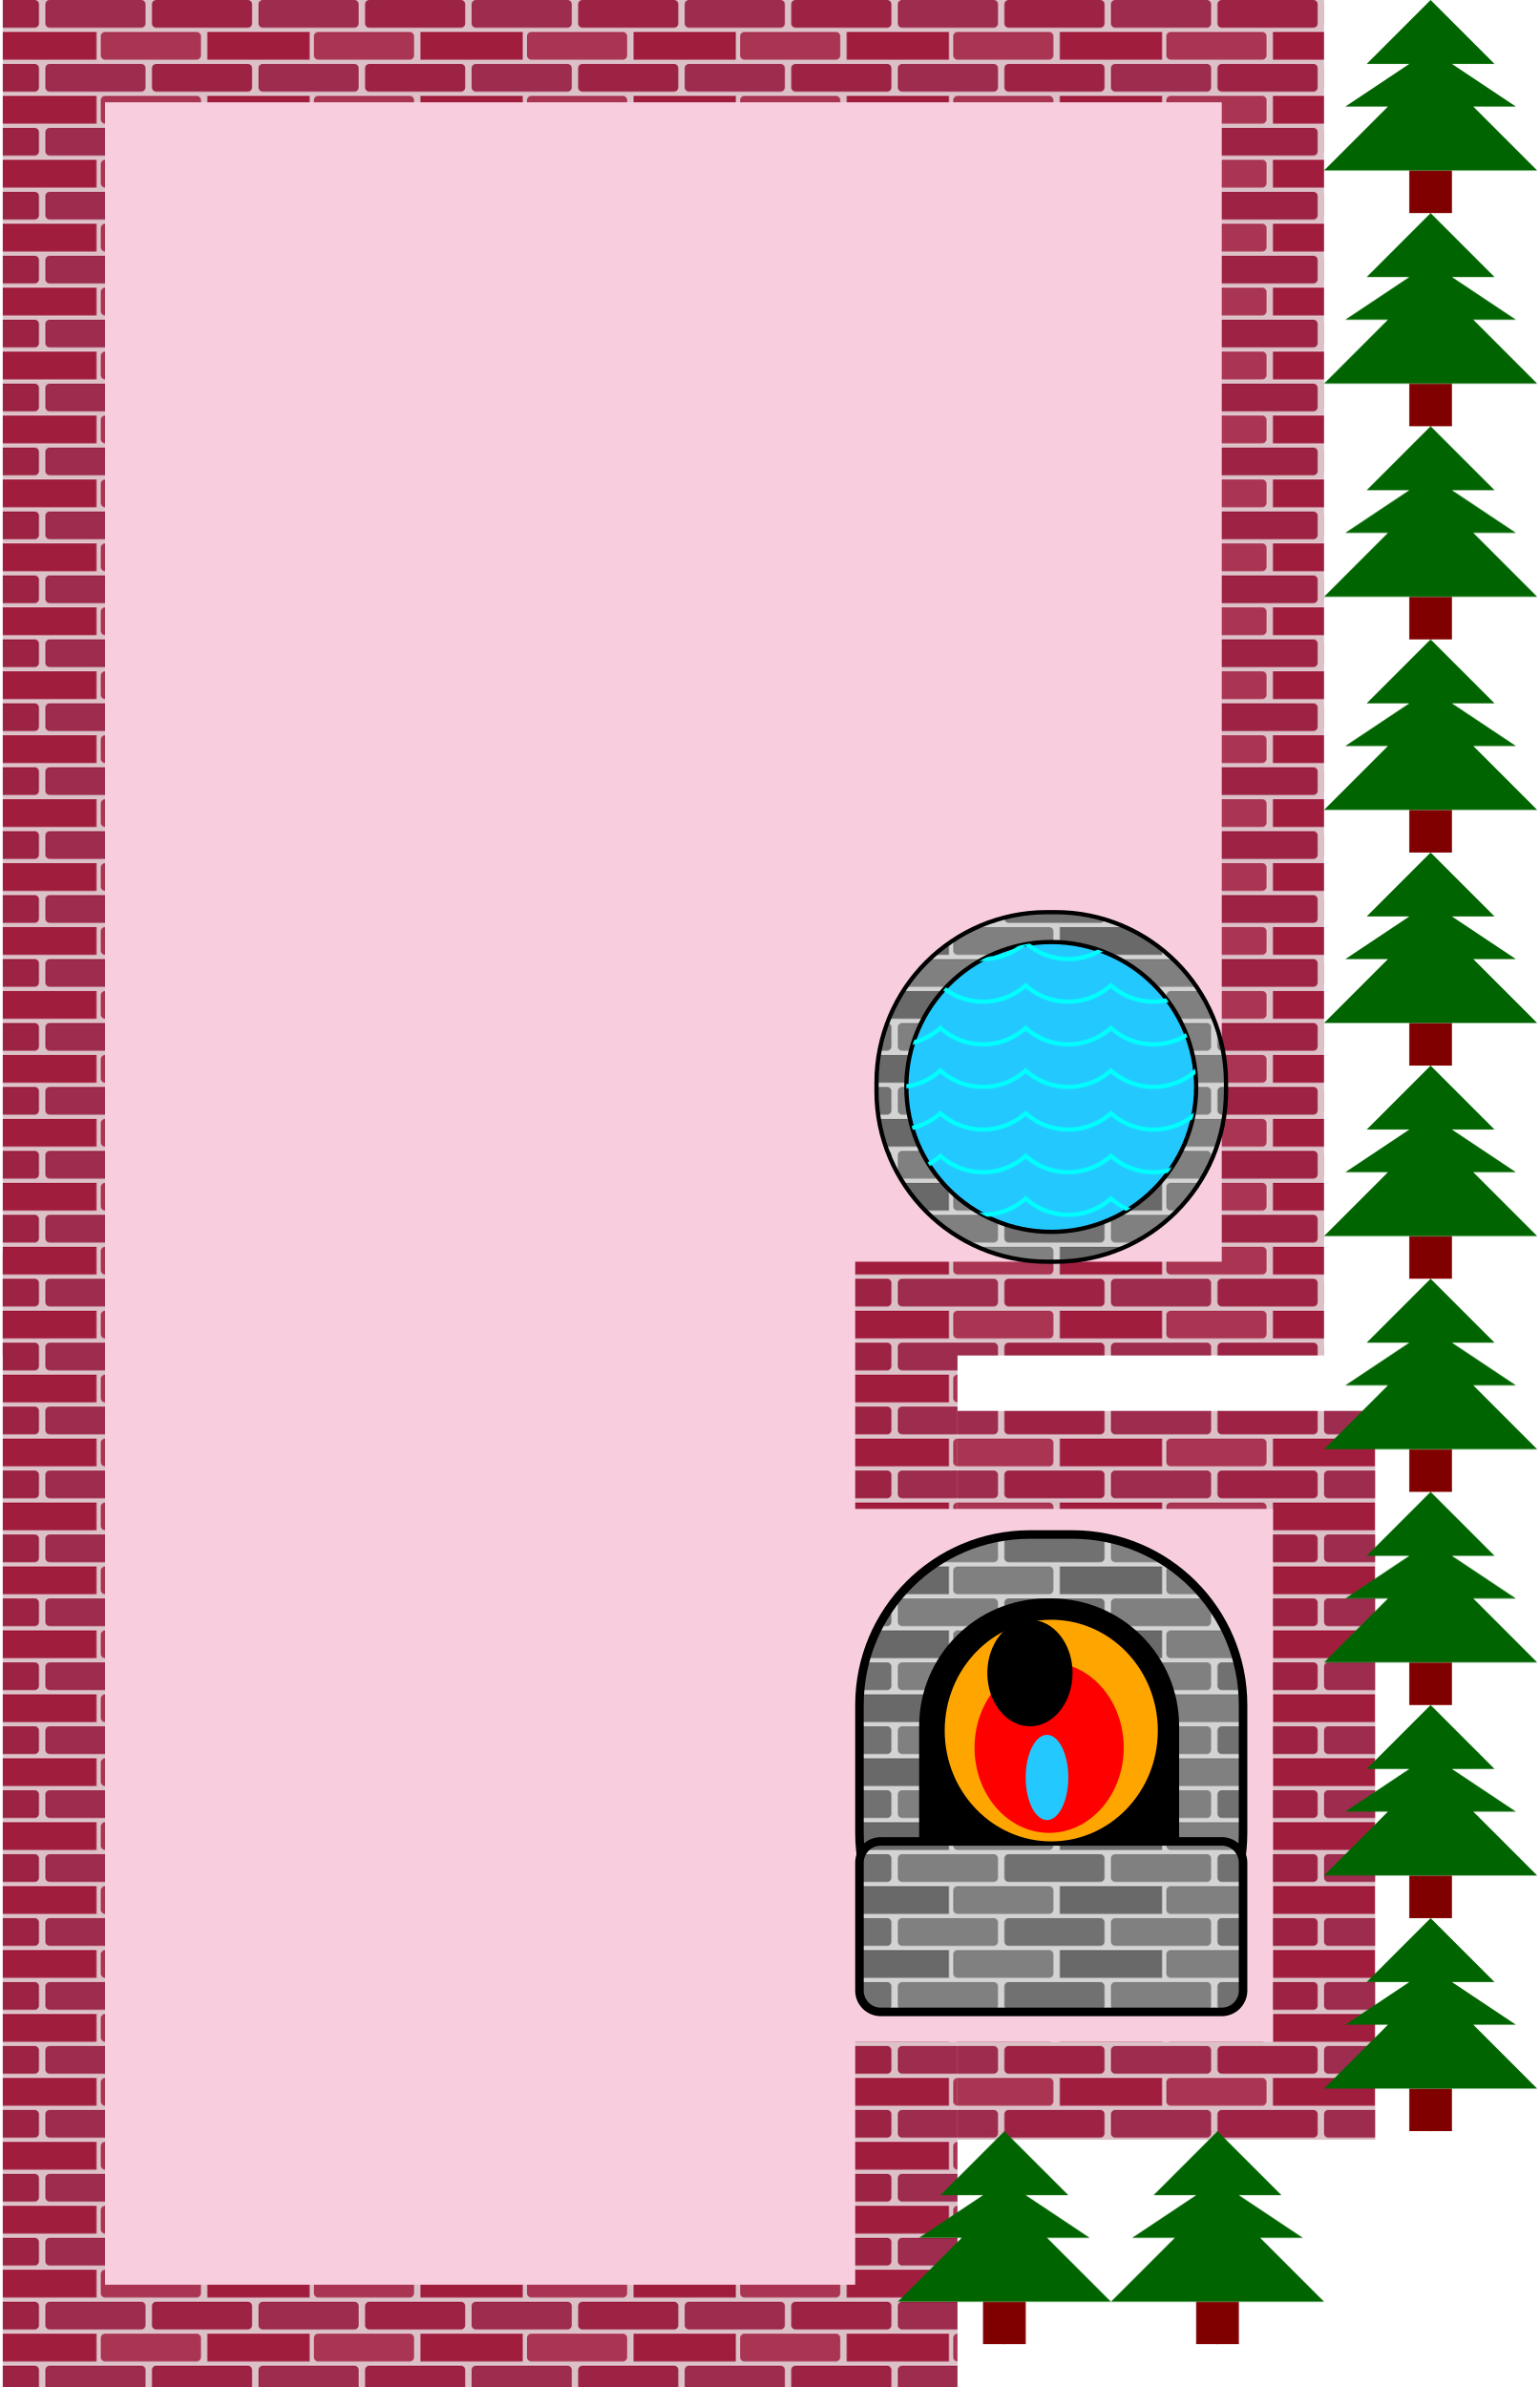
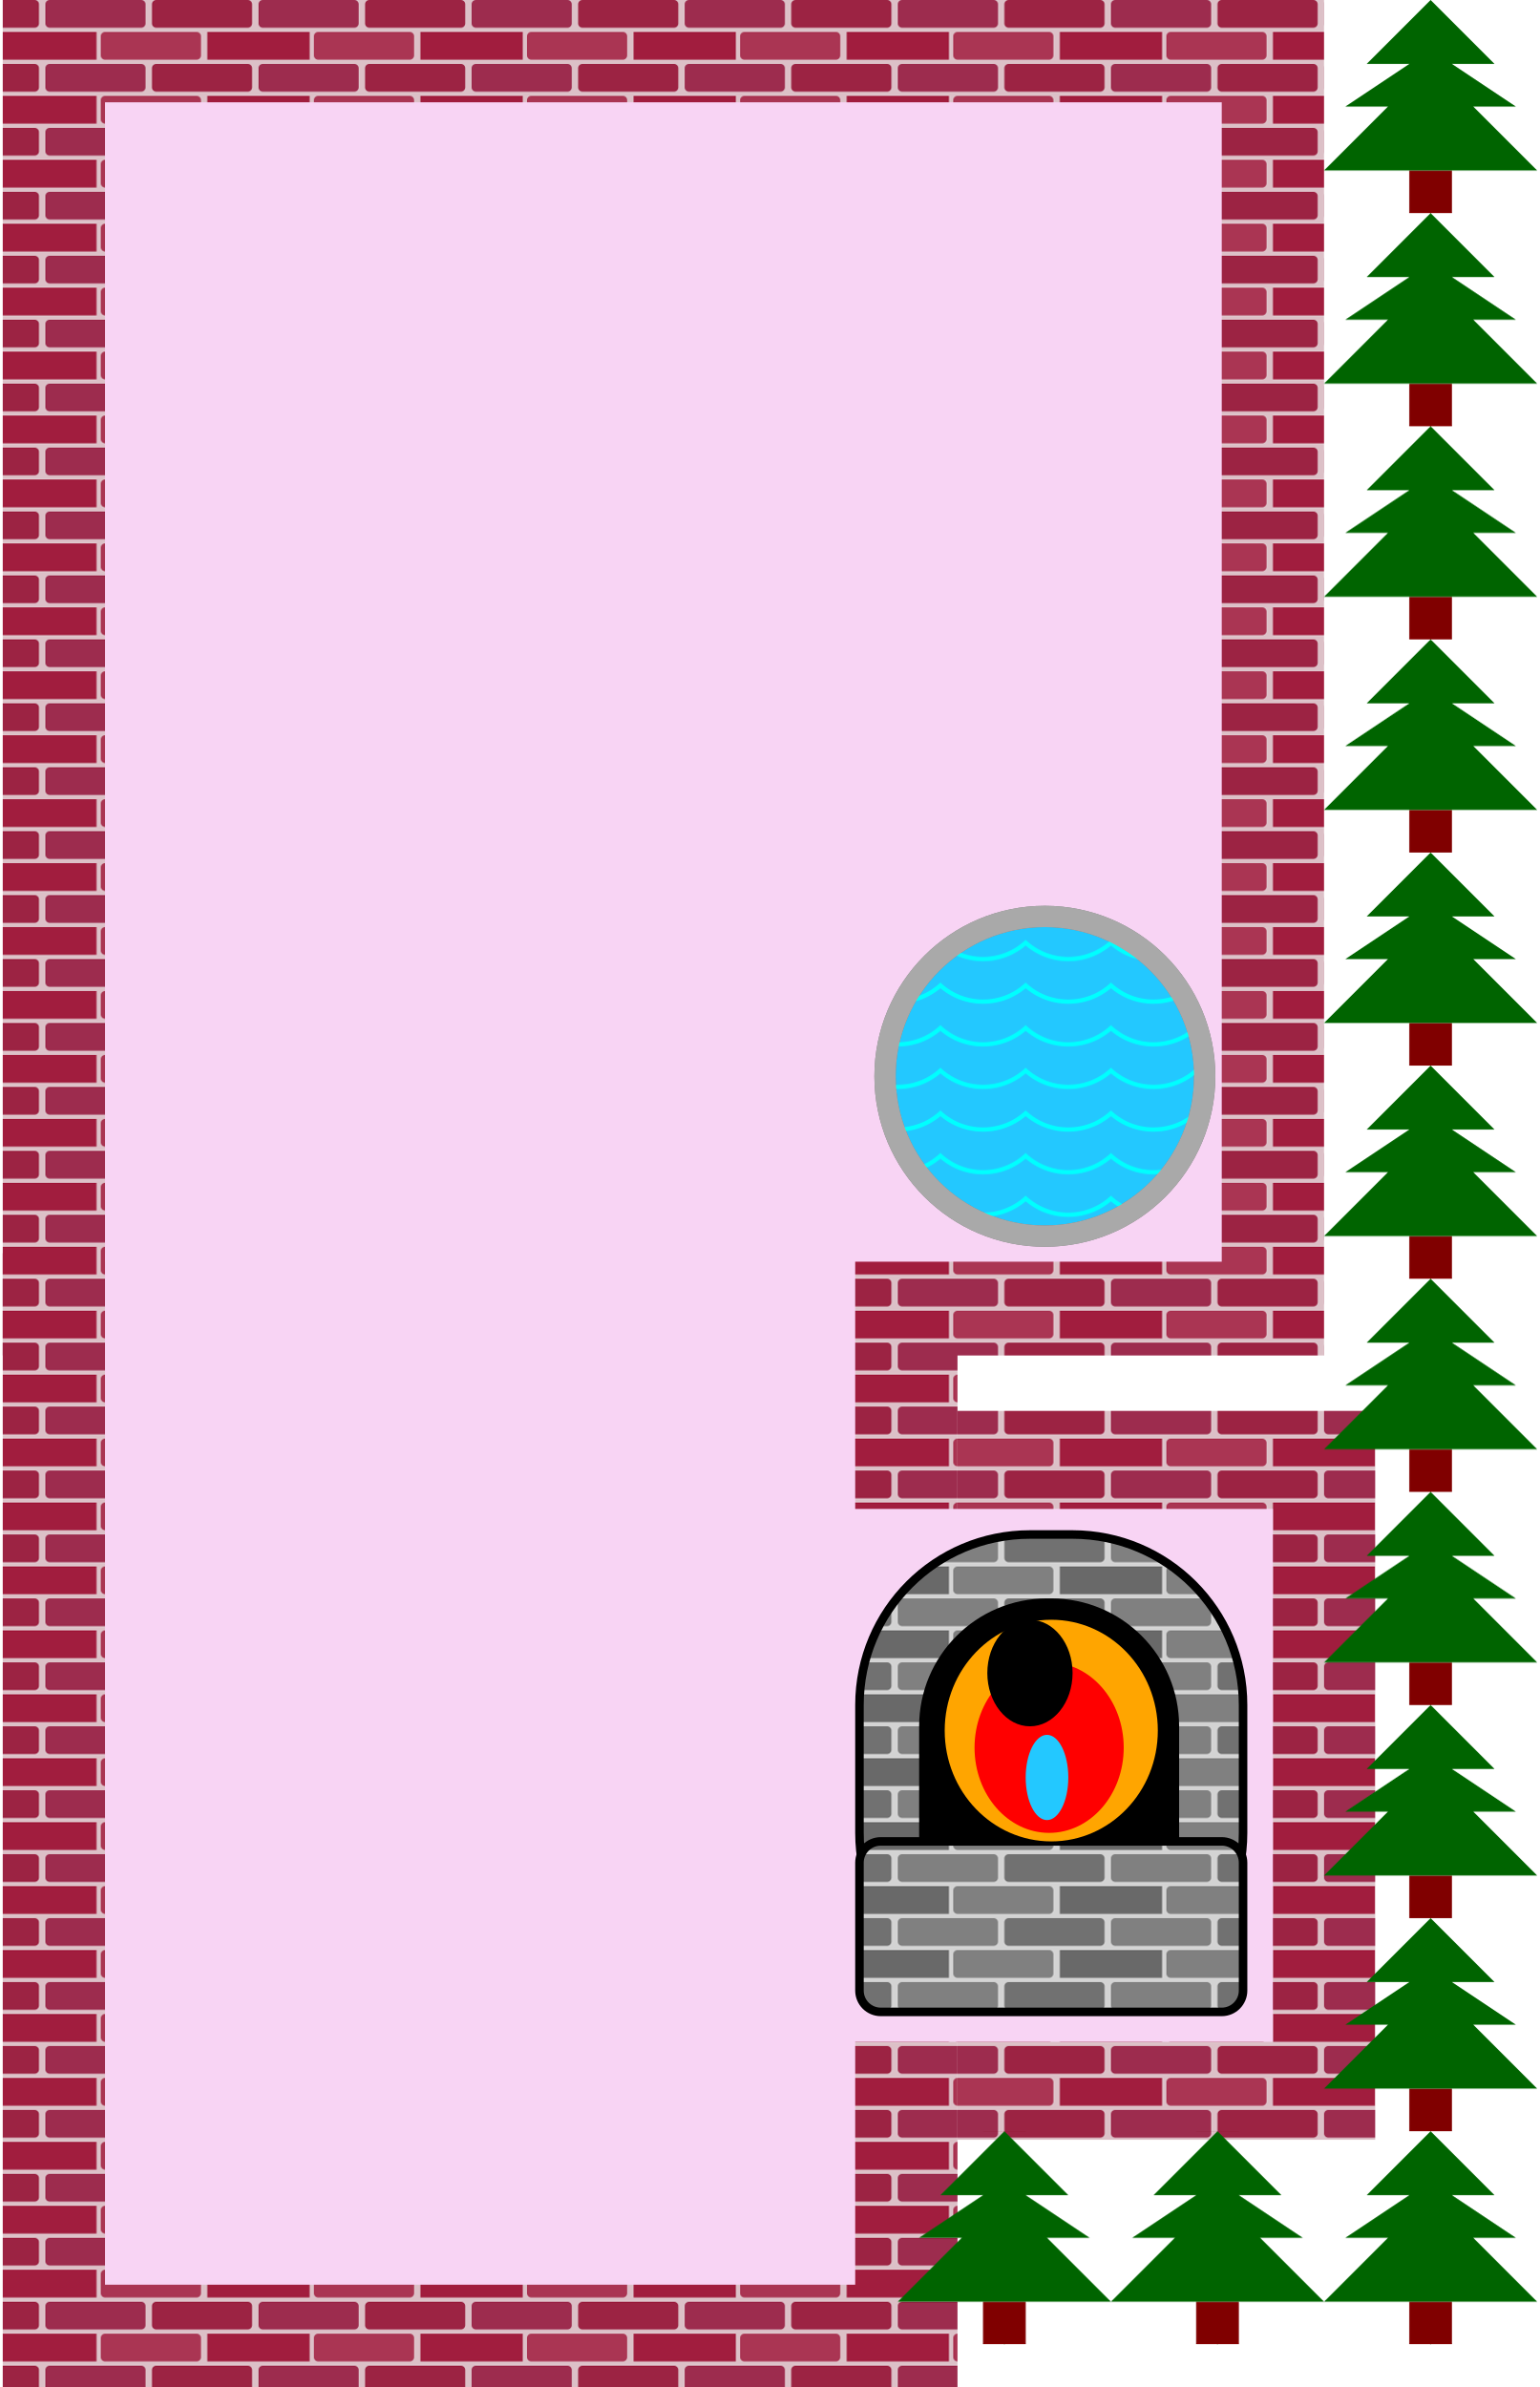
<svg xmlns="http://www.w3.org/2000/svg" width="360" height="558" class="block2" viewBox="60 0 320 560">
  <defs>
    <pattern id="my3pattern" patternUnits="userSpaceOnUse" x="0" y="0" width="50" height="15">
      <rect width="50" height="15" x="0" y="0" fill="lightgrey" />
      <rect width="23.5" height="6.5" x="0" y="0" rx="1" fill="grey" />
      <rect width="23.5" height="6.5" x="25" y="0" rx="1" fill="#717171" />
      <rect width="12" height="6.5" x="0" y="7.5" fill="dimgrey" />
      <rect width="23.5" height="6.5" x="13" y="7.5" rx="1" fill="#808080" />
      <rect width="12" height="6.5" x="38" y="7.5" fill="dimgrey" />
    </pattern>
    <pattern id="waterPattern" patternUnits="userSpaceOnUse" x="0" y="0" height="10" width="20">
      <circle cx="10" cy="-10" r="15" fill="transparent" stroke="aqua" stroke-width="1" />
    </pattern>
    <pattern id="my4pattern" patternUnits="userSpaceOnUse" x="0" y="0" width="50" height="15">
      <rect width="50" height="15" x="0" y="0" fill="#dcc0c7" />
      <rect width="23.5" height="6.5" x="0" y="0" rx="1" fill="#9d2c4e" />
      <rect width="23.5" height="6.5" x="25" y="0" rx="1" fill="#9c2343" />
      <rect width="12" height="6.5" x="0" y="7.5" fill="#a11d3e" />
      <rect width="23.5" height="6.5" x="13" y="7.5" rx="1" fill="#aa3553" />
      <rect width="12" height="6.5" x="38" y="7.5" fill="#a11d3e" />
    </pattern>
    <pattern id="treePattern" patternUnits="userSpaceOnUse" x="0" y="0" height="50" width="50">
      <rect width="10" height="10" x="20" y="40" fill="maroon" />
      <polygon points="25,0 40,15 30,15 45,25 35,25 50,40 0,40 15,25 5,25 20,15 10,15 " style="fill:darkgreen;" />
    </pattern>
  </defs>
  <rect width="310" height="318" x="40" y="0" fill="url(#my4pattern)" />
  <rect width="224" height="318" x="40" y="294" fill="url(#my4pattern)" />
  <rect width="98" height="171" x="264" y="331" fill="url(#my4pattern)" />
-   <rect width="262" height="272" x="64" y="24" fill="#f8cede" />
-   <rect width="176" height="242" x="64" y="294" fill="#f8cede" />
-   <rect width="99" height="125" x="239" y="354" fill="#f8cede" />
+   <rect width="262" height="272" x="64" y="24" fill="#f8d4f4" />
+   <rect width="176" height="242" x="64" y="294" fill="#f8d4f4" />
+   <rect width="99" height="125" x="239" y="354" fill="#f8d4f4" />
  <rect width="50" height="500" x="350" y="0" fill="url(#treePattern)" />
-   <rect width="100" height="50" x="250" y="500" fill="url(#treePattern)" />
-   <rect width="82" height="82" x="245" y="214" rx="40" stroke="black" fill="url(#my3pattern)" />
-   <rect width="68" height="68" x="252" y="221" rx="40" stroke="black" fill="#23c8ff" />
-   <rect width="68" height="68" x="252" y="221" rx="40" fill="url(#waterPattern)" />
+   <rect width="150" height="50" x="250" y="500" fill="url(#treePattern)" />
+   <rect width="75" height="75" x="247" y="215" rx="40" fill="#23c8ff" stroke="grey" stroke-width="5" />
+   <rect width="75" height="75" x="247" y="215" rx="40" fill="url(#waterPattern)" stroke="darkgrey" stroke-width="5" />
  <rect width="90" height="110" x="241" y="360" rx="40" fill="url(#my3pattern)" stroke="black" stroke-width="2" />
  <rect width="61" height="95" x="255" y="375" rx="30" />
  <rect width="90" height="40" x="241" y="432" rx="5" fill="url(#my3pattern)" stroke="black" stroke-width="2" />
  <rect width="50" height="52" x="261" y="380" fill="orange" rx="50" />
  <rect width="35" height="40" x="268" y="390" fill="red" rx="50" />
  <rect width="10" height="20" x="280" y="407" fill="#23c8ff" rx="15" />
  <rect width="20" height="25" x="271" y="380" rx="15" />
</svg>
